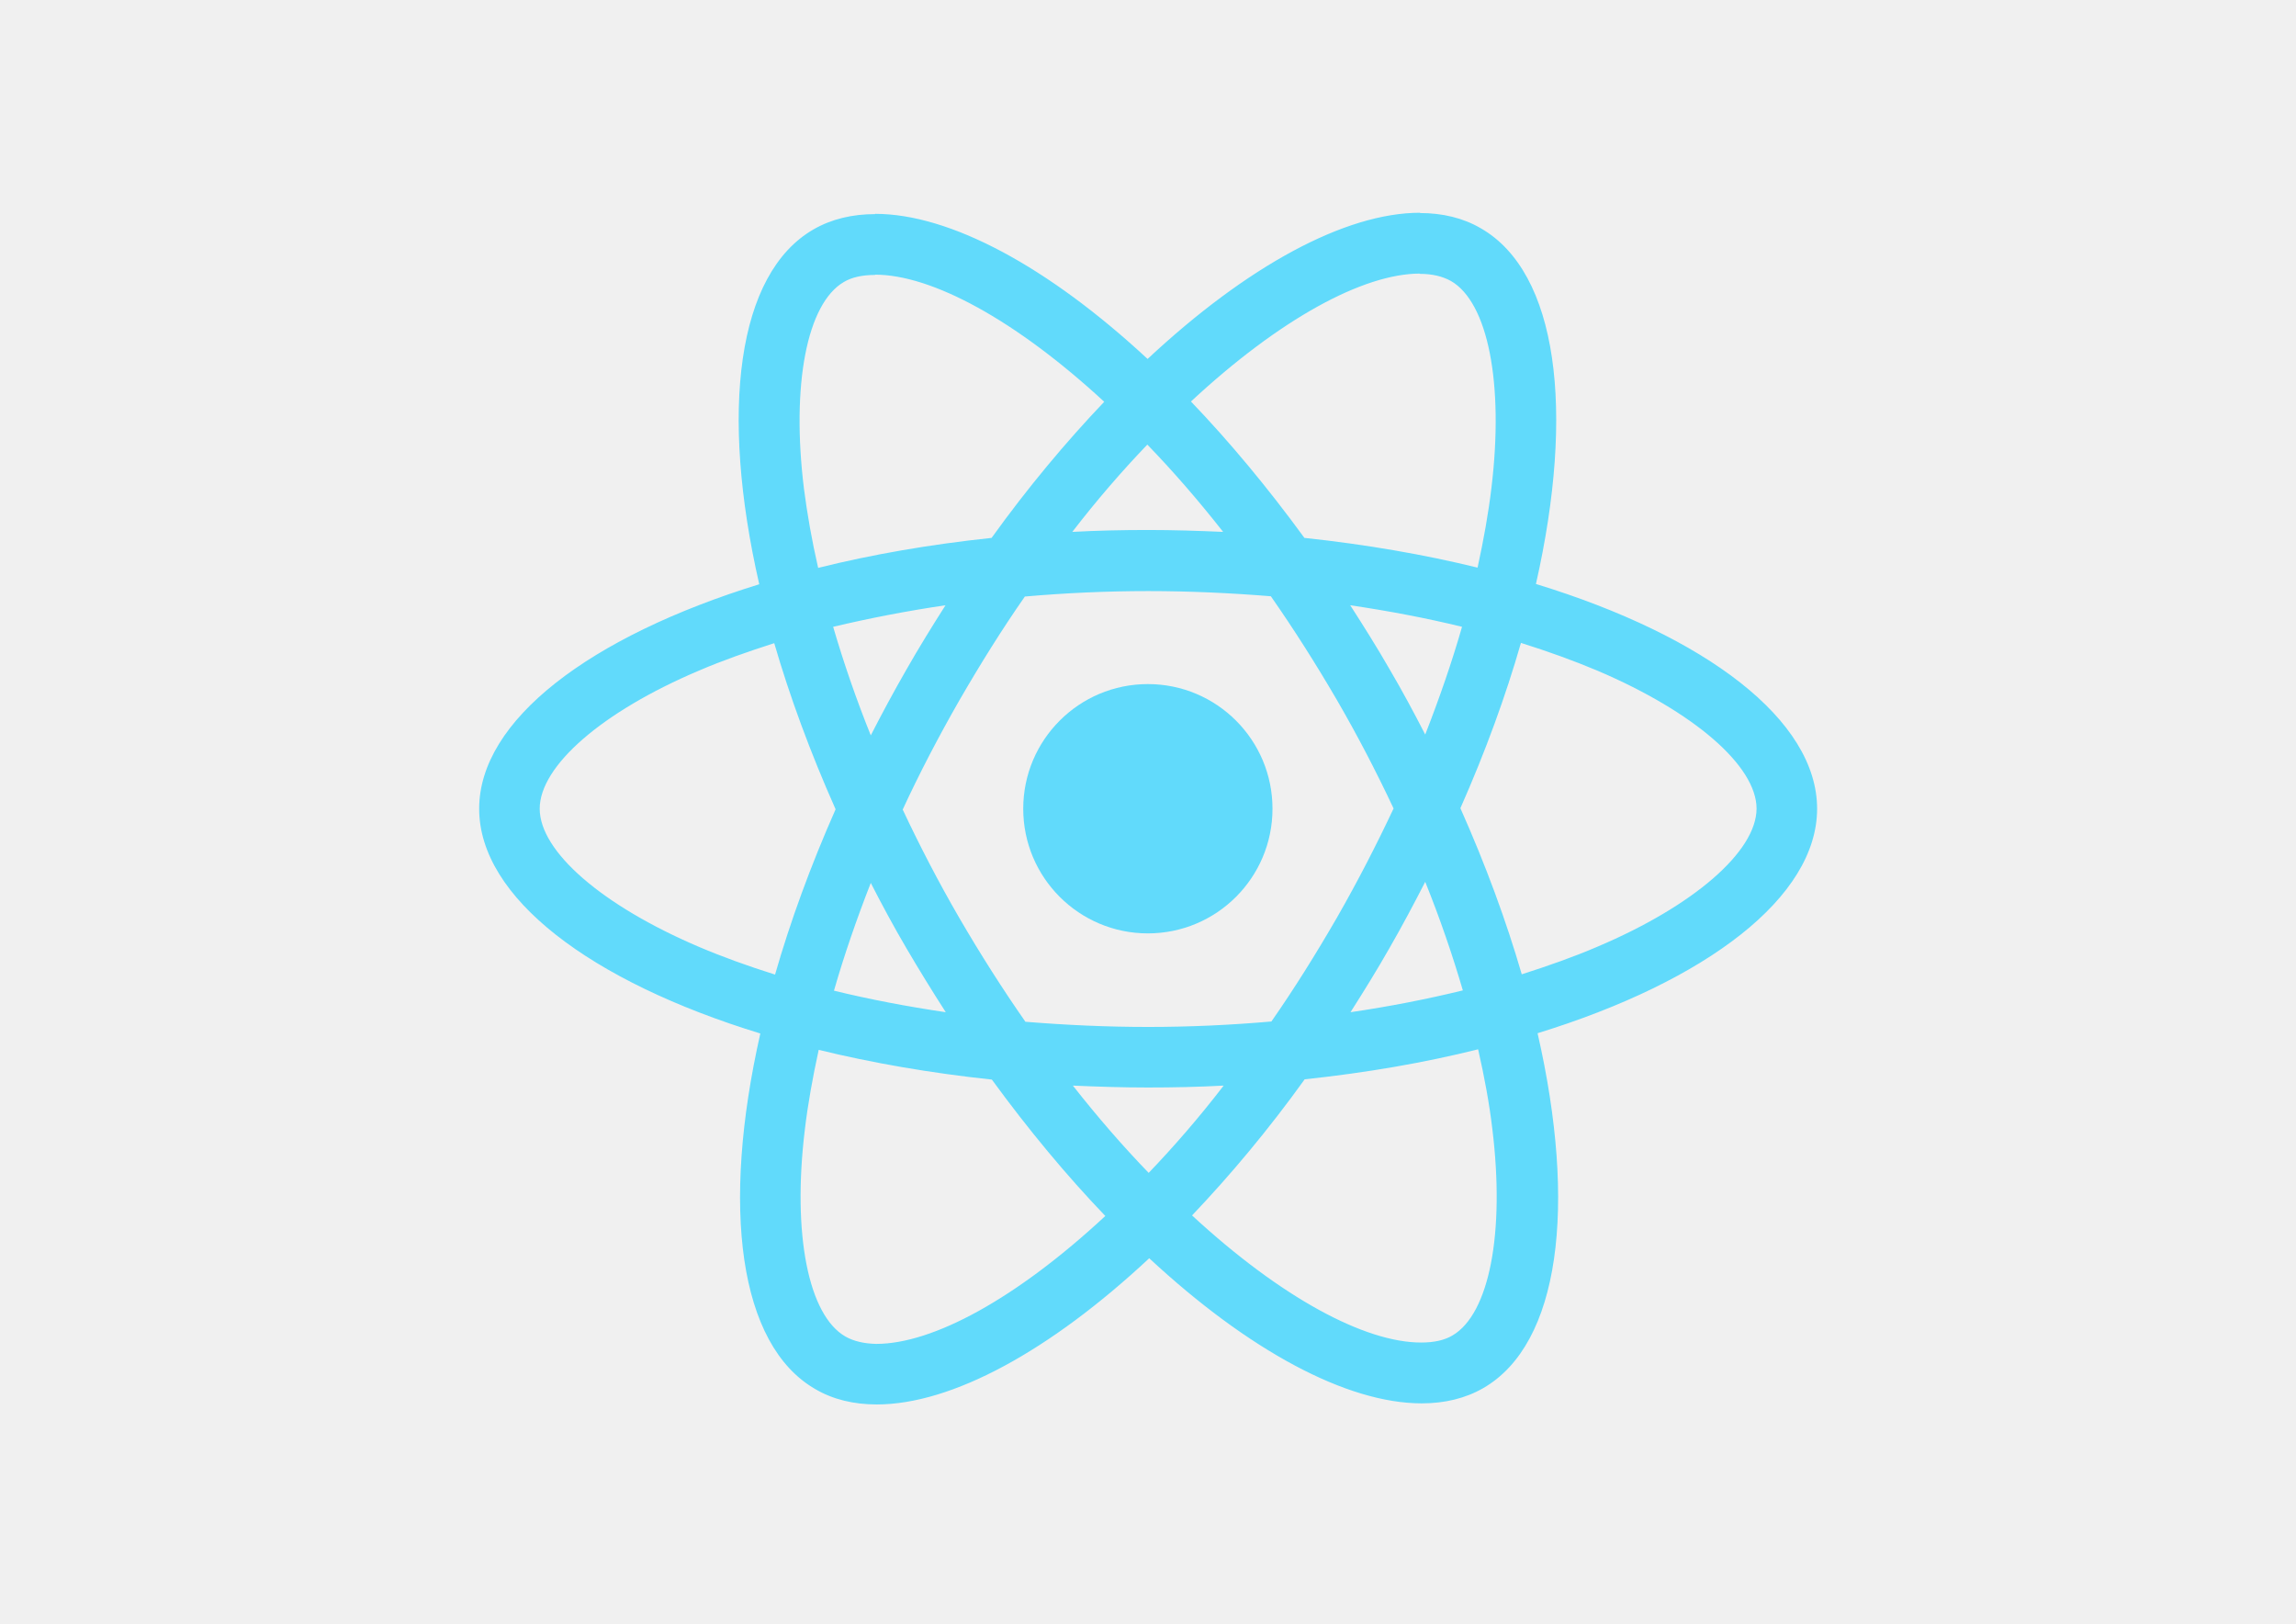
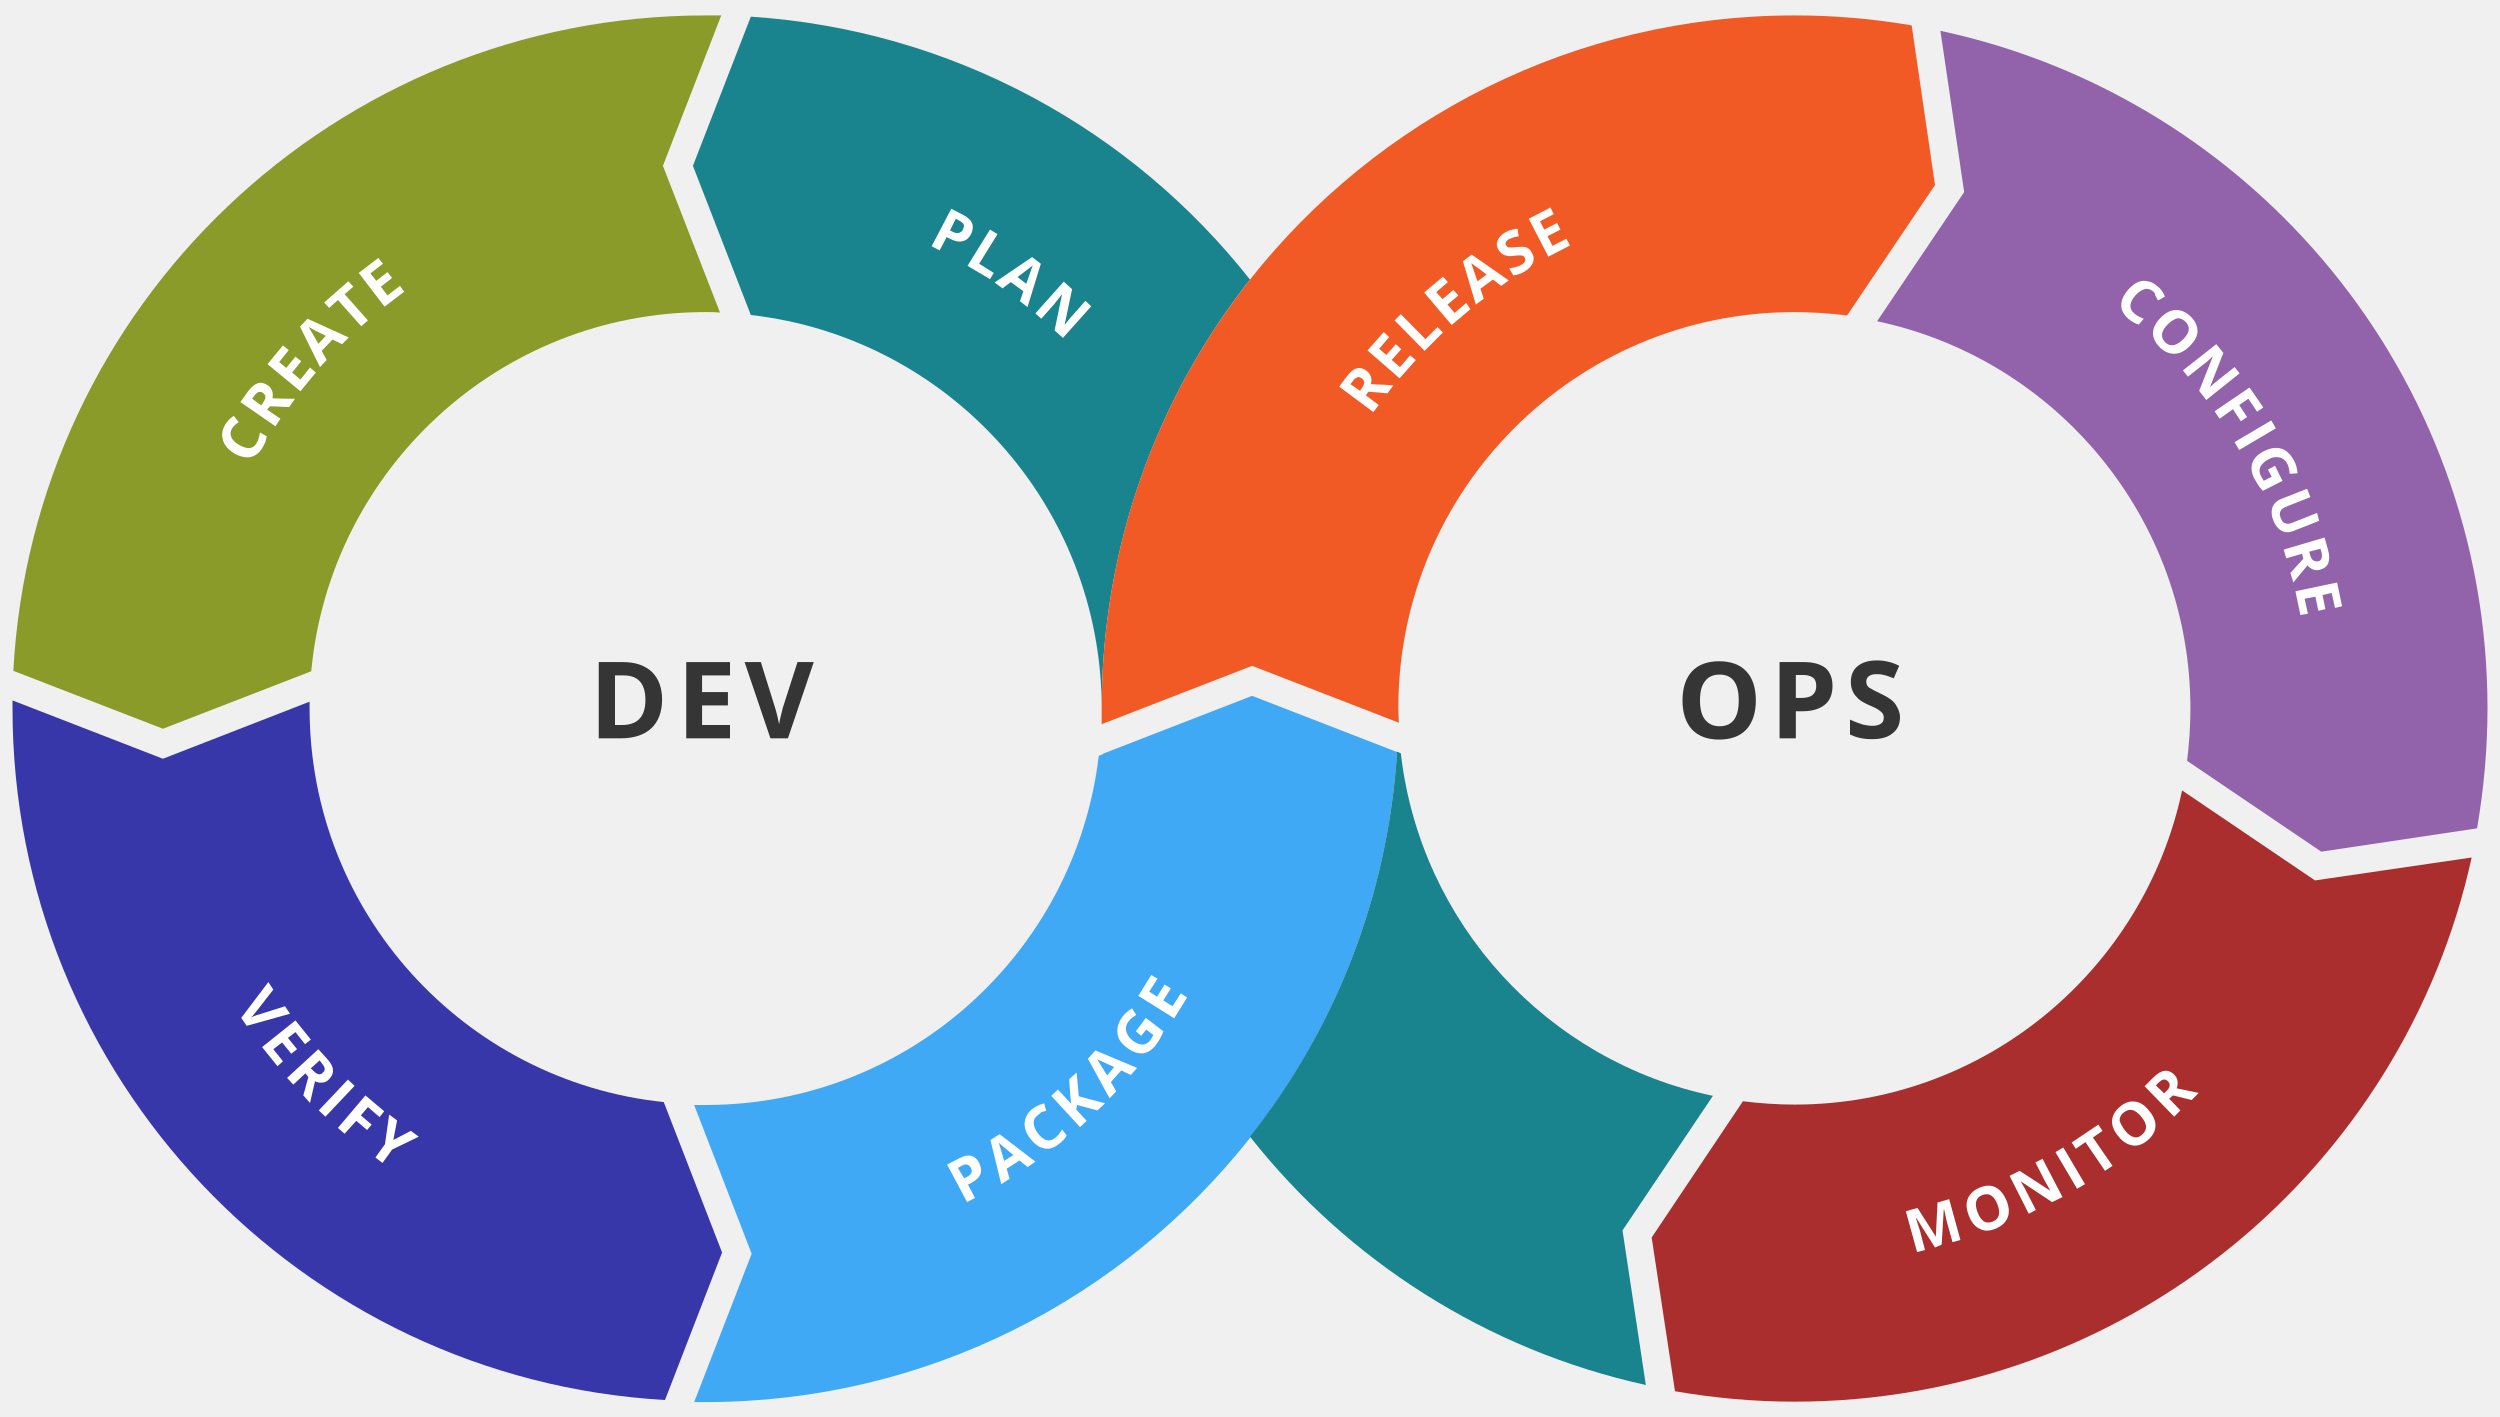
- <svg xmlns="http://www.w3.org/2000/svg" viewBox="0 0 841.9 595.3">
-   <g fill="#61DAFB">
-     <path d="M666.3 296.5c0-32.5-40.7-63.3-103.1-82.4 14.4-63.6 8-114.2-20.2-130.4-6.5-3.8-14.1-5.6-22.4-5.6v22.3c4.6 0 8.3.9 11.4 2.6 13.6 7.8 19.5 37.5 14.9 75.7-1.1 9.4-2.9 19.3-5.1 29.4-19.6-4.8-41-8.5-63.5-10.9-13.5-18.5-27.5-35.3-41.6-50 32.6-30.3 63.2-46.9 84-46.9V78c-27.5 0-63.5 19.6-99.9 53.6-36.4-33.8-72.4-53.2-99.9-53.2v22.3c20.7 0 51.4 16.5 84 46.6-14 14.7-28 31.4-41.3 49.9-22.6 2.4-44 6.1-63.6 11-2.3-10-4-19.7-5.2-29-4.7-38.2 1.1-67.9 14.6-75.8 3-1.8 6.9-2.6 11.5-2.6V78.5c-8.4 0-16 1.8-22.6 5.6-28.1 16.2-34.4 66.7-19.9 130.1-62.2 19.2-102.7 49.9-102.7 82.3 0 32.5 40.7 63.3 103.1 82.4-14.4 63.6-8 114.2 20.2 130.4 6.5 3.8 14.1 5.6 22.5 5.6 27.5 0 63.5-19.6 99.9-53.6 36.4 33.8 72.4 53.2 99.9 53.2 8.4 0 16-1.8 22.6-5.6 28.1-16.2 34.4-66.7 19.9-130.1 62-19.1 102.5-49.9 102.5-82.3zm-130.2-66.7c-3.7 12.9-8.3 26.2-13.5 39.5-4.1-8-8.4-16-13.1-24-4.6-8-9.5-15.8-14.4-23.4 14.2 2.1 27.9 4.7 41 7.9zm-45.8 106.5c-7.8 13.5-15.8 26.3-24.1 38.2-14.9 1.3-30 2-45.2 2-15.1 0-30.2-.7-45-1.9-8.3-11.9-16.4-24.6-24.2-38-7.6-13.1-14.5-26.4-20.8-39.8 6.2-13.4 13.2-26.8 20.7-39.9 7.8-13.5 15.8-26.3 24.1-38.2 14.9-1.3 30-2 45.2-2 15.1 0 30.2.7 45 1.9 8.3 11.9 16.4 24.6 24.2 38 7.6 13.1 14.5 26.4 20.8 39.8-6.3 13.4-13.2 26.8-20.7 39.9zm32.3-13c5.4 13.4 10 26.8 13.8 39.8-13.1 3.2-26.9 5.9-41.2 8 4.9-7.7 9.8-15.6 14.4-23.7 4.6-8 8.9-16.1 13-24.1zM421.2 430c-9.3-9.6-18.6-20.3-27.8-32 9 .4 18.2.7 27.5.7 9.4 0 18.7-.2 27.8-.7-9 11.7-18.3 22.4-27.5 32zm-74.4-58.9c-14.2-2.1-27.9-4.7-41-7.9 3.7-12.9 8.3-26.2 13.5-39.5 4.1 8 8.4 16 13.1 24 4.7 8 9.5 15.8 14.4 23.4zM420.7 163c9.3 9.6 18.6 20.3 27.8 32-9-.4-18.2-.7-27.5-.7-9.4 0-18.7.2-27.8.7 9-11.7 18.3-22.4 27.5-32zm-74 58.9c-4.9 7.7-9.8 15.6-14.4 23.7-4.6 8-8.9 16-13 24-5.4-13.4-10-26.8-13.8-39.8 13.1-3.1 26.9-5.8 41.2-7.9zm-90.5 125.2c-35.4-15.1-58.3-34.9-58.3-50.6 0-15.7 22.9-35.6 58.3-50.6 8.6-3.7 18-7 27.7-10.1 5.7 19.6 13.2 40 22.5 60.9-9.2 20.8-16.6 41.1-22.2 60.6-9.9-3.1-19.3-6.5-28-10.2zM310 490c-13.6-7.8-19.5-37.5-14.9-75.7 1.1-9.4 2.9-19.3 5.1-29.4 19.6 4.8 41 8.5 63.5 10.9 13.5 18.5 27.5 35.3 41.6 50-32.6 30.3-63.2 46.9-84 46.9-4.5-.1-8.3-1-11.3-2.7zm237.2-76.2c4.7 38.2-1.1 67.9-14.6 75.8-3 1.8-6.9 2.6-11.5 2.6-20.7 0-51.4-16.5-84-46.6 14-14.7 28-31.4 41.3-49.9 22.6-2.4 44-6.1 63.6-11 2.3 10.1 4.1 19.8 5.2 29.1zm38.5-66.7c-8.6 3.7-18 7-27.7 10.1-5.7-19.6-13.2-40-22.5-60.9 9.2-20.8 16.6-41.1 22.2-60.6 9.9 3.1 19.3 6.5 28.1 10.2 35.4 15.1 58.3 34.9 58.3 50.6-.1 15.7-23 35.6-58.4 50.6zM320.8 78.4z" />
-     <circle cx="420.9" cy="296.5" r="45.7" />
-     <path d="M520.5 78.1z" />
+ <svg xmlns="http://www.w3.org/2000/svg" version="1.1" id="Layer_1" x="0px" y="0px" viewBox="0 0 600 340" style="enable-background:new 0 0 600 340;" xml:space="preserve">
+   <style type="text/css">
+ 	.st0{fill:#353535;}
+ 	.st1{fill:#19838E;}
+ 	.st2{fill:#3737AA;}
+ 	.st3{fill:#8B9B29;}
+ 	.st4{fill:none;}
+ 	.st5{fill:#3FA9F5;}
+ 	.st6{fill:#F15A24;}
+ 	.st7{fill:#9263AB;}
+ 	.st8{fill:#AA2E2E;}
+ 	.st9{fill:#FFFFFF;}
+ </style>
+   <g>
+     <g>
+       <path class="st0" d="M158.9,167.9c0,3-0.9,5.3-2.6,6.9c-1.7,1.6-4.2,2.4-7.4,2.4h-5.2v-18.3h5.8c3,0,5.3,0.8,7,2.4    C158.1,162.9,158.9,165.1,158.9,167.9z M154.9,168c0-3.9-1.7-5.9-5.2-5.9h-2.1V174h1.7C153,174,154.9,172,154.9,168z" />
+       <path class="st0" d="M175.2,177.2h-10.5v-18.3h10.5v3.2h-6.7v4h6.2v3.2h-6.2v4.7h6.7V177.2z" />
+       <path class="st0" d="M191.4,158.9h3.9l-6.2,18.3h-4.2l-6.2-18.3h3.9l3.4,10.9c0.2,0.6,0.4,1.4,0.6,2.2c0.2,0.9,0.3,1.5,0.4,1.8    c0.1-0.8,0.4-2.1,0.9-4L191.4,158.9z" />
+     </g>
+     <g>
+       <path class="st0" d="M421.4,168.1c0,3-0.8,5.4-2.3,7s-3.7,2.4-6.5,2.4c-2.8,0-5-0.8-6.5-2.4s-2.3-4-2.3-7c0-3,0.8-5.4,2.3-7    c1.5-1.6,3.7-2.4,6.5-2.4s5,0.8,6.5,2.4C420.6,162.7,421.4,165,421.4,168.1z M408,168.1c0,2,0.4,3.6,1.2,4.6    c0.8,1,1.9,1.6,3.5,1.6c3.1,0,4.6-2.1,4.6-6.2c0-4.1-1.5-6.2-4.6-6.2c-1.5,0-2.7,0.5-3.5,1.6C408.4,164.5,408,166,408,168.1z" />
+       <path class="st0" d="M439.8,164.6c0,2-0.6,3.5-1.8,4.5c-1.2,1-3,1.6-5.3,1.6H431v6.5h-3.9v-18.3h5.9c2.2,0,3.9,0.5,5.1,1.4    C439.2,161.3,439.8,162.7,439.8,164.6z M431,167.5h1.3c1.2,0,2.1-0.2,2.7-0.7c0.6-0.5,0.9-1.2,0.9-2.1c0-0.9-0.2-1.6-0.7-2    c-0.5-0.4-1.3-0.7-2.3-0.7H431V167.5z" />
+       <path class="st0" d="M456,172.1c0,1.7-0.6,3-1.8,3.9c-1.2,1-2.8,1.4-5,1.4c-2,0-3.7-0.4-5.2-1.1v-3.6c1.2,0.6,2.3,0.9,3.1,1.2    c0.9,0.2,1.6,0.3,2.3,0.3c0.9,0,1.5-0.2,2-0.5c0.5-0.3,0.7-0.8,0.7-1.5c0-0.4-0.1-0.7-0.3-1s-0.5-0.5-0.9-0.8    c-0.4-0.3-1.2-0.7-2.4-1.2c-1.1-0.5-2-1-2.5-1.5s-1-1-1.3-1.7c-0.3-0.6-0.5-1.4-0.5-2.3c0-1.6,0.5-2.9,1.6-3.8    c1.1-0.9,2.6-1.4,4.6-1.4c1,0,1.9,0.1,2.7,0.3c0.9,0.2,1.8,0.5,2.7,1l-1.3,3c-1-0.4-1.8-0.7-2.4-0.8c-0.6-0.2-1.3-0.2-1.9-0.2    c-0.7,0-1.3,0.2-1.7,0.5c-0.4,0.3-0.6,0.8-0.6,1.3c0,0.3,0.1,0.6,0.2,0.9c0.2,0.3,0.4,0.5,0.8,0.7c0.3,0.2,1.2,0.7,2.5,1.3    c1.7,0.8,2.9,1.6,3.5,2.5S456,171,456,172.1z" />
+     </g>
+     <g>
+       <path class="st1" d="M180.2,75.6c47.4,5.4,84.2,45.6,84.2,94.4c0-38.8,13.3-74.6,35.6-102.9C271.6,31.1,228.7,7.2,180.2,4    l-13.9,35.8L180.2,75.6z" />
+     </g>
+     <g>
+       <path class="st2" d="M159.3,264.5c-47.8-5-85-45.4-85-94.5c0-0.5,0-1.1,0-1.6l-35.2,13.7L3,168.1c0,0.6,0,1.3,0,1.9    c0,88.6,69.3,161,156.6,166l13.7-35.4L159.3,264.5z" />
+     </g>
+     <g>
+       <path class="st0" d="M336,177C336,177,336,177,336,177C336,177,336,177,336,177z" />
+     </g>
+     <g>
+       <path class="st0" d="M335.7,173.5c0-1.2-0.1-2.3-0.1-3.5c0,1.2,0,2.3,0,3.5c0,0,0,0,0,0L335.7,173.5z" />
+     </g>
+     <g>
+       <path class="st3" d="M74.7,161.1c4.5-48.3,45.1-86.2,94.6-86.2c1.2,0,2.3,0,3.5,0.1l-13.7-35.2l14-36.1c-1.3,0-2.6,0-3.8,0    C80.5,3.7,7.9,73.3,3.2,161l35.9,13.9L74.7,161.1z" />
+     </g>
+     <g>
+       <polygon class="st4" points="266,180.3 264.7,180.8 264.7,180.8   " />
+     </g>
+     <g>
+       <g>
+         <path class="st5" d="M264.7,180.8L264.7,180.8c0,0,0-0.1,0-0.1L264.7,180.8z" />
+       </g>
+       <g>
+         <path class="st5" d="M335.3,180.5L300.5,167l-34,13.2l0,0l-0.5,0.2l-1.3,0.5c0,0,0,0,0,0.1c0,0,0,0,0,0l-1,0.4     c-5.6,47.2-45.7,83.8-94.4,83.8c-0.9,0-1.8,0-2.7,0l13.8,35.7l-13.8,35.6c0.9,0,1.8,0,2.7,0c53,0,100.2-24.8,130.7-63.4     c0,0,0-0.1,0-0.1C320.3,247.1,333.1,215.2,335.3,180.5z" />
+       </g>
+       <g>
+         <path class="st5" d="M264.7,180.7C264.7,180.7,264.7,180.7,264.7,180.7L264.7,180.7L264.7,180.7z" />
+       </g>
+     </g>
+     <g>
+       <g>
+         <polygon class="st6" points="264.4,173.8 264.4,173.8 264.4,173.8    " />
+       </g>
+       <g>
+         <path class="st6" d="M264.4,173.9L264.4,173.9C264.4,173.8,264.4,173.9,264.4,173.9L264.4,173.9z" />
+       </g>
+       <g>
+         <path class="st6" d="M458.8,6.1c-9.2-1.6-18.6-2.4-28.1-2.4c-53,0-100.2,24.8-130.7,63.4c-22.3,28.3-35.6,64-35.6,102.9     c0,1.3,0,2.6,0,3.8l36.1-14l35.1,13.6c0-1.2,0-2.3,0-3.5c0-52.5,42.6-95,95-95c4.3,0,8.5,0.3,12.7,0.8l21.1-31.3L458.8,6.1z" />
+       </g>
+     </g>
+     <g>
+       <path class="st7" d="M594.5,198.8c1.6-9.4,2.5-19,2.5-28.8c0-79.8-56.2-146.5-131.3-162.6l5.7,38.7l-20.9,31    c43,9.1,75.2,47.3,75.2,93c0,4.2-0.3,8.4-0.8,12.5l32.2,21.8L594.5,198.8z" />
+     </g>
+     <g>
+       <path class="st8" d="M523.7,189.7c-9.1,43-47.3,75.4-93,75.4c-4.2,0-8.3-0.3-12.4-0.8L396.4,297l5.6,36.9    c9.3,1.6,18.9,2.5,28.7,2.5c79.6,0,146.1-55.9,162.5-130.6l-37.6,5.5L523.7,189.7z" />
+     </g>
+     <g>
+       <path class="st1" d="M411.1,263c-39.7-8.3-70.2-41.3-74.9-82.2l-0.9-0.4c-2.2,34.8-15,66.7-35.3,92.4c23.4,29.7,56.8,51.2,95,59.6    l-5.6-37.1L411.1,263z" />
+     </g>
+     <g>
+       <path class="st9" d="M327.8,94.9l3.1,2.3l-1.3,1.7l-8.2-6.1l1.8-2.4c0.8-1.1,1.6-1.8,2.4-2c0.8-0.2,1.6,0,2.4,0.6    c0.5,0.4,0.8,0.8,1,1.4c0.2,0.5,0.2,1.1,0,1.8c2.8,0.1,4.5,0.2,5.4,0.3l-1.4,1.9l-4.6-0.4L327.8,94.9z M326.4,93.8l0.4-0.6    c0.4-0.5,0.6-1,0.6-1.4c0-0.4-0.2-0.7-0.6-1c-0.4-0.3-0.8-0.4-1.1-0.2c-0.4,0.1-0.8,0.5-1.2,1.1l-0.4,0.5L326.4,93.8z" />
+       <path class="st9" d="M339.8,86.4l-3.9,4.4l-7.7-6.7l3.9-4.4l1.3,1.2l-2.4,2.8l1.7,1.5l2.3-2.6l1.3,1.2l-2.3,2.6l2,1.7l2.4-2.8    L339.8,86.4z" />
+       <path class="st9" d="M341.9,84.2l-7.2-7.3l1.5-1.5l5.9,6l2.9-2.9l1.3,1.3L341.9,84.2z" />
+       <path class="st9" d="M352.9,74.2l-4.5,3.8l-6.6-7.8l4.5-3.8l1.2,1.3l-2.8,2.4l1.5,1.7l2.6-2.2l1.2,1.3l-2.6,2.2l1.7,2l2.8-2.4    L352.9,74.2z" />
+       <path class="st9" d="M360.3,68.6l-2-1.5l-3,2.2l0.8,2.4l-1.9,1.4l-3.1-10.4l2.1-1.6l8.9,6.2L360.3,68.6z M356.8,65.9    c-1.8-1.4-2.9-2.2-3.1-2.3c-0.2-0.2-0.4-0.3-0.6-0.4c0.2,0.6,0.7,2,1.5,4.3L356.8,65.9z" />
+       <path class="st9" d="M367.6,60.6c0.5,0.8,0.6,1.6,0.3,2.4c-0.3,0.8-0.9,1.5-1.9,2.1c-0.9,0.6-1.9,0.9-2.8,1l-1-1.7    c0.7-0.1,1.4-0.2,1.8-0.4c0.5-0.1,0.9-0.3,1.2-0.5c0.4-0.2,0.7-0.5,0.8-0.8c0.1-0.3,0.1-0.6-0.1-0.9c-0.1-0.2-0.2-0.3-0.4-0.4    c-0.2-0.1-0.4-0.1-0.7-0.1c-0.3,0-0.8,0-1.5,0.1c-0.7,0.1-1.2,0.1-1.6,0c-0.4-0.1-0.8-0.2-1.1-0.4c-0.3-0.2-0.6-0.5-0.9-0.9    c-0.5-0.8-0.6-1.5-0.3-2.3c0.3-0.8,0.8-1.4,1.8-2c0.5-0.3,0.9-0.5,1.4-0.6c0.5-0.1,1-0.3,1.6-0.3l0.3,1.8c-0.6,0.1-1,0.2-1.4,0.3    c-0.3,0.1-0.7,0.3-1,0.4c-0.3,0.2-0.6,0.5-0.7,0.7c-0.1,0.3-0.1,0.5,0.1,0.8c0.1,0.2,0.2,0.3,0.4,0.4c0.2,0.1,0.3,0.1,0.6,0.1    s0.7,0,1.5-0.1c1.1-0.1,1.8-0.1,2.4,0.1C366.9,59.6,367.3,60,367.6,60.6z" />
+       <path class="st9" d="M376.8,58.9l-5.2,2.7l-4.7-9.1l5.2-2.7l0.8,1.6l-3.3,1.7l1,2l3.1-1.6l0.8,1.6l-3.1,1.6l1.2,2.3l3.3-1.7    L376.8,58.9z" />
+     </g>
+     <g>
+       <path class="st9" d="M233.1,56.1c-0.5,1-1.2,1.6-2.1,1.8c-0.9,0.2-1.9,0-3-0.6l-0.8-0.4l-1.7,3.2l-1.9-1l4.7-9l2.9,1.5    c1.1,0.6,1.8,1.2,2.1,2C233.6,54.3,233.5,55.2,233.1,56.1z M228,55.3l0.6,0.3c0.6,0.3,1.1,0.4,1.5,0.3c0.4-0.1,0.7-0.3,1-0.8    c0.2-0.5,0.3-0.8,0.2-1.2c-0.1-0.3-0.5-0.6-1-0.9l-0.9-0.5L228,55.3z" />
+       <path class="st9" d="M232.2,63.8l5.4-8.7l1.8,1.1l-4.4,7.1l3.5,2.2l-0.9,1.5L232.2,63.8z" />
+       <path class="st9" d="M244.8,72.3l0.8-2.4l-3-2.2l-2,1.5l-1.9-1.4l9-6.1l2.1,1.6l-3.2,10.4L244.8,72.3z M246.3,68.1    c0.8-2.2,1.2-3.4,1.3-3.7c0.1-0.3,0.2-0.5,0.3-0.7c-0.5,0.4-1.7,1.3-3.7,2.8L246.3,68.1z" />
+       <path class="st9" d="M255.1,81.1l-2-1.8l1.8-8.7l0,0c-0.8,1.1-1.5,1.8-1.8,2.3l-3.2,3.6l-1.4-1.3l6.8-7.6l2,1.8l-1.8,8.6l0,0    c0.8-1,1.4-1.8,1.8-2.2l3.2-3.6l1.4,1.3L255.1,81.1z" />
+     </g>
+     <g>
+       <path class="st9" d="M55.7,102.8c-0.4,0.7-0.5,1.4-0.2,2.1c0.3,0.7,0.9,1.3,1.9,1.9c2,1.1,3.4,1,4.2-0.5c0.4-0.6,0.6-1.5,0.8-2.5    l1.6,0.9c-0.1,0.9-0.4,1.8-1,2.7c-0.7,1.3-1.7,2-2.9,2.3c-1.2,0.2-2.5-0.1-3.9-0.9c-0.9-0.5-1.6-1.2-2.1-1.9    c-0.5-0.7-0.7-1.5-0.8-2.4c0-0.8,0.2-1.7,0.7-2.5c0.5-0.9,1.2-1.6,2.1-2.2l1.2,1.5c-0.3,0.2-0.7,0.5-1,0.8    C56.2,102.2,55.9,102.5,55.7,102.8z" />
+       <path class="st9" d="M64.1,98.3l3.2,2.2l-1.2,1.8l-8.4-5.8l1.7-2.4c0.8-1.1,1.6-1.8,2.4-2.1c0.8-0.3,1.6-0.1,2.5,0.5    c0.5,0.3,0.8,0.8,1,1.3c0.2,0.5,0.2,1.1,0.1,1.8c2.8,0.1,4.5,0.1,5.4,0.1l-1.4,2l-4.6-0.2L64.1,98.3z M62.7,97.3l0.4-0.6    c0.4-0.6,0.6-1,0.6-1.4c0-0.4-0.2-0.7-0.6-1c-0.4-0.3-0.8-0.3-1.1-0.2c-0.4,0.2-0.7,0.5-1.1,1.1l-0.4,0.5L62.7,97.3z" />
+       <path class="st9" d="M75.8,89.4l-3.7,4.5l-7.9-6.5l3.7-4.5l1.4,1.1l-2.3,2.9l1.7,1.4l2.2-2.7l1.4,1.1l-2.2,2.7l2,1.7l2.3-2.9    L75.8,89.4z" />
+       <path class="st9" d="M82.1,82.6l-2.3-1.1l-2.6,2.7l1.2,2.2l-1.6,1.7L72,78.4l1.8-1.9l9.9,4.5L82.1,82.6z M78.2,80.6    c-2.1-1-3.2-1.6-3.5-1.8c-0.3-0.1-0.5-0.3-0.6-0.3c0.3,0.5,1.1,1.9,2.3,4L78.2,80.6z" />
+       <path class="st9" d="M88.3,76.9l-1.6,1.4L81.1,72L79,73.9l-1.2-1.3l5.8-5.1l1.2,1.3l-2.1,1.8L88.3,76.9z" />
+       <path class="st9" d="M97,70l-4.7,3.6l-6.2-8.1l4.7-3.6l1.1,1.4l-3,2.3l1.4,1.8l2.7-2.1l1.1,1.4l-2.7,2.1l1.6,2.1l3-2.3L97,70z" />
+     </g>
+     <g>
+       <path class="st9" d="M68.4,241.5l1.2,1.8l-10.4,2.9l-1.3-1.9l6.5-8.6l1.2,1.8l-3.9,5c-0.2,0.3-0.5,0.6-0.8,1    c-0.3,0.4-0.6,0.6-0.7,0.7c0.4-0.2,1.1-0.5,2.2-0.8L68.4,241.5z" />
+       <path class="st9" d="M66.6,255.9l-3.7-4.6l8-6.4l3.7,4.6l-1.4,1.1l-2.3-2.9l-1.8,1.4l2.2,2.7l-1.4,1.1l-2.2-2.7l-2.1,1.6l2.3,2.9    L66.6,255.9z" />
+       <path class="st9" d="M73.3,257.6l-2.9,2.7l-1.5-1.6l7.5-6.9l2,2.2c0.9,1,1.5,1.9,1.5,2.8c0.1,0.8-0.3,1.6-1,2.3    c-0.4,0.4-0.9,0.7-1.5,0.7c-0.6,0.1-1.2,0-1.8-0.3c-0.6,2.7-1,4.4-1.2,5.2l-1.6-1.8l1.2-4.4L73.3,257.6z M74.6,256.4l0.5,0.5    c0.5,0.5,0.9,0.8,1.3,0.9s0.8,0,1.1-0.4c0.4-0.3,0.5-0.7,0.4-1.1c-0.1-0.4-0.4-0.8-0.8-1.3l-0.4-0.5L74.6,256.4z" />
+       <path class="st9" d="M76.5,266.5l7-7.4l1.6,1.5l-7,7.4L76.5,266.5z" />
+       <path class="st9" d="M82.7,272.1l-1.6-1.4l6.6-7.8l4.5,3.8l-1.1,1.4l-2.8-2.4l-1.7,2l2.6,2.2l-1.1,1.3l-2.6-2.2L82.7,272.1z" />
+       <path class="st9" d="M94.4,273.6l4.2-2.2l1.9,1.4l-6.4,3.1l-2.3,3.2l-1.7-1.3l2.3-3.2l1-7.1l1.9,1.4L94.4,273.6z" />
+     </g>
+     <g>
+       <path class="st9" d="M464.4,299.4l-4.5-7.1l-0.1,0c0.5,1.5,0.8,2.6,1,3.1l1.2,4.6l-1.9,0.5l-2.7-9.8l2.8-0.8l4.4,6.9l0,0l0.4-8.2    l2.8-0.8l2.7,9.8l-1.9,0.5l-1.3-4.7c-0.1-0.2-0.1-0.5-0.2-0.8c-0.1-0.3-0.2-1.1-0.5-2.3l-0.1,0l-0.5,8.4L464.4,299.4z" />
+       <path class="st9" d="M481.6,288.2c0.6,1.6,0.7,2.9,0.2,4.1c-0.5,1.1-1.4,2-2.9,2.6c-1.5,0.6-2.7,0.6-3.8,0c-1.1-0.5-2-1.6-2.6-3.2    c-0.6-1.6-0.7-2.9-0.2-4.1c0.5-1.1,1.4-2,2.9-2.6c1.5-0.6,2.7-0.6,3.8,0C480.1,285.6,480.9,286.6,481.6,288.2z M474.6,290.9    c0.4,1.1,0.9,1.8,1.5,2.2c0.6,0.4,1.3,0.4,2.1,0.1c1.6-0.6,2-2,1.2-4.1c-0.8-2.1-2-2.9-3.6-2.3c-0.8,0.3-1.3,0.8-1.5,1.5    C474.1,288.9,474.2,289.8,474.6,290.9z" />
+       <path class="st9" d="M495,287.3l-2.5,1.2l-7.4-4.9l-0.1,0c0.7,1.2,1.2,2,1.4,2.5l2.2,4.3l-1.7,0.9l-4.6-9.1l2.4-1.2l7.4,4.8l0,0    c-0.7-1.2-1.1-2-1.4-2.5l-2.2-4.3l1.7-0.9L495,287.3z" />
+       <path class="st9" d="M498.5,285.3l-5.2-8.8l1.9-1.1l5.2,8.8L498.5,285.3z" />
+       <path class="st9" d="M507,279.8l-1.8,1.2l-4.7-6.9l-2.3,1.6l-1-1.5l6.4-4.3l1,1.5l-2.3,1.6L507,279.8z" />
+       <path class="st9" d="M515.8,266.6c1.1,1.3,1.6,2.6,1.5,3.8c-0.1,1.2-0.7,2.3-1.9,3.3c-1.2,1-2.4,1.4-3.6,1.2    c-1.2-0.2-2.4-0.9-3.4-2.2c-1.1-1.3-1.6-2.6-1.5-3.8c0.1-1.2,0.7-2.3,1.9-3.3c1.2-1,2.4-1.4,3.6-1.2    C513.6,264.5,514.7,265.2,515.8,266.6z M510,271.3c0.7,0.9,1.4,1.4,2.1,1.6c0.7,0.2,1.4,0,2-0.6c1.3-1.1,1.3-2.5-0.2-4.3    c-1.5-1.8-2.8-2.1-4.2-1c-0.7,0.5-1,1.2-1,1.9C508.9,269.6,509.3,270.4,510,271.3z" />
+       <path class="st9" d="M520.6,263.7l2.7,2.8l-1.5,1.5l-7.1-7.3l2.1-2.1c1-1,1.9-1.5,2.7-1.6c0.8-0.1,1.6,0.2,2.3,0.9    c0.4,0.4,0.7,0.9,0.8,1.5c0.1,0.6,0,1.2-0.2,1.8c2.7,0.6,4.5,0.9,5.3,1.1l-1.7,1.7l-4.5-1.1L520.6,263.7z M519.4,262.4l0.5-0.5    c0.5-0.5,0.8-0.9,0.8-1.3c0.1-0.4-0.1-0.8-0.4-1.1c-0.3-0.3-0.7-0.5-1.1-0.4c-0.4,0.1-0.8,0.4-1.3,0.9l-0.5,0.5L519.4,262.4z" />
+     </g>
+     <g>
+       <path class="st9" d="M235,279.1c0.5,1,0.6,1.9,0.3,2.7c-0.3,0.8-1.1,1.5-2.2,2.1l-0.8,0.4l1.7,3.2l-1.9,1l-4.8-9l2.9-1.5    c1.1-0.6,2-0.8,2.9-0.6C233.8,277.6,234.5,278.1,235,279.1z M231.4,282.8l0.6-0.3c0.6-0.3,1-0.7,1.1-1c0.2-0.4,0.1-0.8-0.1-1.2    c-0.2-0.4-0.5-0.7-0.9-0.8c-0.4-0.1-0.8,0-1.3,0.3l-0.9,0.5L231.4,282.8z" />
+       <path class="st9" d="M246.6,280.1l-1.9-1.6l-3.1,2l0.7,2.4l-2,1.3l-2.6-10.6l2.2-1.4l8.6,6.6L246.6,280.1z M243.2,277.2    c-1.8-1.5-2.8-2.3-3-2.5c-0.2-0.2-0.4-0.4-0.5-0.5c0.2,0.6,0.6,2.1,1.3,4.4L243.2,277.2z" />
+       <path class="st9" d="M249,267.7c-0.6,0.5-1,1.1-0.9,1.9c0,0.8,0.4,1.6,1,2.4c1.4,1.8,2.8,2.2,4.1,1.1c0.6-0.4,1.1-1.1,1.7-2    l1.1,1.4c-0.4,0.8-1.1,1.5-1.9,2.1c-1.2,0.9-2.3,1.3-3.5,1c-1.2-0.2-2.3-1-3.3-2.3c-0.7-0.8-1.1-1.7-1.3-2.6    c-0.2-0.9-0.1-1.7,0.2-2.5c0.3-0.8,0.8-1.5,1.6-2.1c0.8-0.6,1.7-1,2.8-1.3l0.5,1.8c-0.4,0.1-0.8,0.2-1.2,0.3    C249.6,267.3,249.3,267.4,249,267.7z" />
+       <path class="st9" d="M265.2,264.8l-1.8,1.7l-4.9-1.3l-0.2,1.1l2.5,2.7l-1.6,1.5l-6.9-7.5l1.6-1.5l3.2,3.4l-0.2-1.5l-0.3-4.4    l1.8-1.6l0.5,5.7L265.2,264.8z" />
+       <path class="st9" d="M271.4,258l-2.3-1.1l-2.5,2.8l1.3,2.2l-1.6,1.7l-5.2-9.5l1.8-2l10,4.2L271.4,258z M267.4,256.1    c-2.1-1-3.3-1.5-3.5-1.6c-0.3-0.1-0.5-0.2-0.6-0.3c0.3,0.5,1.1,1.8,2.4,3.9L267.4,256.1z" />
+       <path class="st9" d="M272.6,247.5l2.4-3.2l4.2,3.2c-0.2,0.7-0.5,1.2-0.8,1.8c-0.3,0.5-0.6,1-1,1.5c-0.9,1.2-2,1.9-3.2,2    c-1.2,0.1-2.5-0.4-3.8-1.4c-1.3-1-2.1-2.1-2.2-3.4c-0.2-1.3,0.2-2.6,1.2-4c0.6-0.8,1.4-1.5,2.3-2l1,1.6c-0.7,0.4-1.4,0.9-1.8,1.5    c-0.6,0.7-0.8,1.5-0.6,2.4c0.2,0.8,0.7,1.6,1.5,2.2c0.9,0.7,1.7,1,2.4,1c0.7,0,1.4-0.4,1.9-1.1c0.3-0.4,0.5-0.8,0.7-1.2l-1.7-1.3    l-1.2,1.5L272.6,247.5z" />
+       <path class="st9" d="M284.9,239.4l-3.1,5l-8.6-5.4l3.1-5l1.5,0.9l-2,3.1l1.9,1.2l1.8-2.9l1.5,0.9l-1.8,2.9l2.2,1.4l2-3.1    L284.9,239.4z" />
+     </g>
+     <g>
+       <path class="st9" d="M516.7,69.9c-0.6-0.5-1.3-0.7-2-0.5c-0.7,0.2-1.5,0.7-2.2,1.5c-1.5,1.7-1.6,3.2-0.3,4.3    c0.5,0.5,1.3,0.9,2.3,1.3l-1.2,1.4c-0.9-0.3-1.7-0.7-2.5-1.4c-1.1-1-1.7-2-1.7-3.2c0-1.2,0.5-2.4,1.6-3.7c0.7-0.8,1.4-1.4,2.2-1.8    c0.8-0.4,1.6-0.5,2.5-0.3c0.8,0.1,1.6,0.5,2.4,1.2c0.8,0.6,1.4,1.5,1.8,2.5l-1.7,0.9c-0.2-0.4-0.4-0.8-0.6-1.1    C517.2,70.4,517,70.1,516.7,69.9z" />
+       <path class="st9" d="M525.5,83.1c-1.2,1.2-2.4,1.8-3.7,1.8c-1.2,0-2.4-0.5-3.5-1.6c-1.1-1.1-1.6-2.3-1.6-3.5    c0.1-1.2,0.7-2.4,1.9-3.6c1.2-1.2,2.4-1.8,3.7-1.8c1.2,0,2.4,0.5,3.5,1.6c1.1,1.1,1.6,2.3,1.6,3.5    C527.4,80.7,526.7,81.9,525.5,83.1z M520.3,77.8c-0.8,0.8-1.3,1.6-1.4,2.3s0.1,1.4,0.7,2c1.2,1.2,2.6,1,4.3-0.6    c1.6-1.6,1.9-3,0.6-4.3c-0.6-0.6-1.3-0.9-2-0.8C521.9,76.6,521.1,77,520.3,77.8z" />
+       <path class="st9" d="M529.5,96l-1.7-2.2l3.3-8.3l0,0c-1,0.9-1.7,1.6-2.2,1.9l-3.8,3l-1.2-1.5l8-6.3l1.7,2.1l-3.2,8.2l0,0    c1-0.9,1.7-1.5,2.1-1.8l3.8-3l1.2,1.5L529.5,96z" />
+       <path class="st9" d="M532.7,100.5l-1.2-1.8l8.4-5.7l3.3,4.8l-1.5,1l-2.1-3.1l-2.2,1.5l1.9,2.9l-1.5,1l-1.9-2.9L532.7,100.5z" />
+       <path class="st9" d="M536.3,106.1l8.8-5.2l1.1,1.9l-8.8,5.2L536.3,106.1z" />
+       <path class="st9" d="M546,111.8l1.8,3.6l-4.7,2.4c-0.5-0.5-0.9-1-1.2-1.5c-0.3-0.5-0.6-1-0.9-1.5c-0.7-1.4-0.8-2.6-0.4-3.8    c0.4-1.1,1.4-2.1,2.9-2.8c1.5-0.7,2.8-0.9,4.1-0.5c1.2,0.4,2.2,1.4,3,2.9c0.5,0.9,0.7,1.9,0.8,3l-1.9,0.1c0-0.8-0.2-1.6-0.5-2.3    c-0.4-0.8-1-1.4-1.9-1.6c-0.8-0.2-1.7-0.1-2.6,0.4c-1,0.5-1.6,1.1-2,1.8c-0.3,0.7-0.3,1.4,0.1,2.2c0.2,0.4,0.5,0.8,0.7,1.2l1.9-1    l-0.9-1.7L546,111.8z" />
+       <path class="st9" d="M556.6,125l-6.1,2.4c-0.7,0.3-1.4,0.4-2,0.3s-1.2-0.4-1.7-0.9c-0.5-0.5-0.9-1.1-1.2-1.9    c-0.5-1.2-0.5-2.3-0.2-3.2c0.4-0.9,1.1-1.6,2.2-2l6.1-2.4l0.8,2l-5.8,2.3c-0.7,0.3-1.2,0.6-1.4,1.1c-0.2,0.4-0.2,1,0.1,1.7    c0.3,0.7,0.6,1.1,1.1,1.2c0.5,0.2,1.1,0.1,1.8-0.2l5.8-2.3L556.6,125z" />
+       <path class="st9" d="M552.5,132.9l-3.8,1.1l-0.6-2.1l9.8-2.9l0.8,2.9c0.4,1.3,0.4,2.4,0.1,3.2c-0.3,0.8-0.9,1.3-1.9,1.6    c-0.6,0.2-1.1,0.2-1.7,0c-0.5-0.2-1-0.5-1.4-1c-1.8,2.1-2.9,3.5-3.4,4.1l-0.7-2.3l3.1-3.4L552.5,132.9z M554.2,132.4l0.2,0.7    c0.2,0.7,0.4,1.1,0.8,1.4c0.3,0.2,0.7,0.3,1.2,0.2c0.5-0.1,0.7-0.4,0.8-0.8c0.1-0.4,0.1-0.9-0.1-1.6l-0.2-0.6L554.2,132.4z" />
+       <path class="st9" d="M552.1,147.6l-1.2-5.7l10-2.1l1.2,5.7l-1.7,0.4l-0.8-3.6l-2.2,0.5l0.7,3.4l-1.7,0.4l-0.7-3.4l-2.6,0.5    l0.8,3.6L552.1,147.6z" />
+     </g>
  </g>
</svg>
